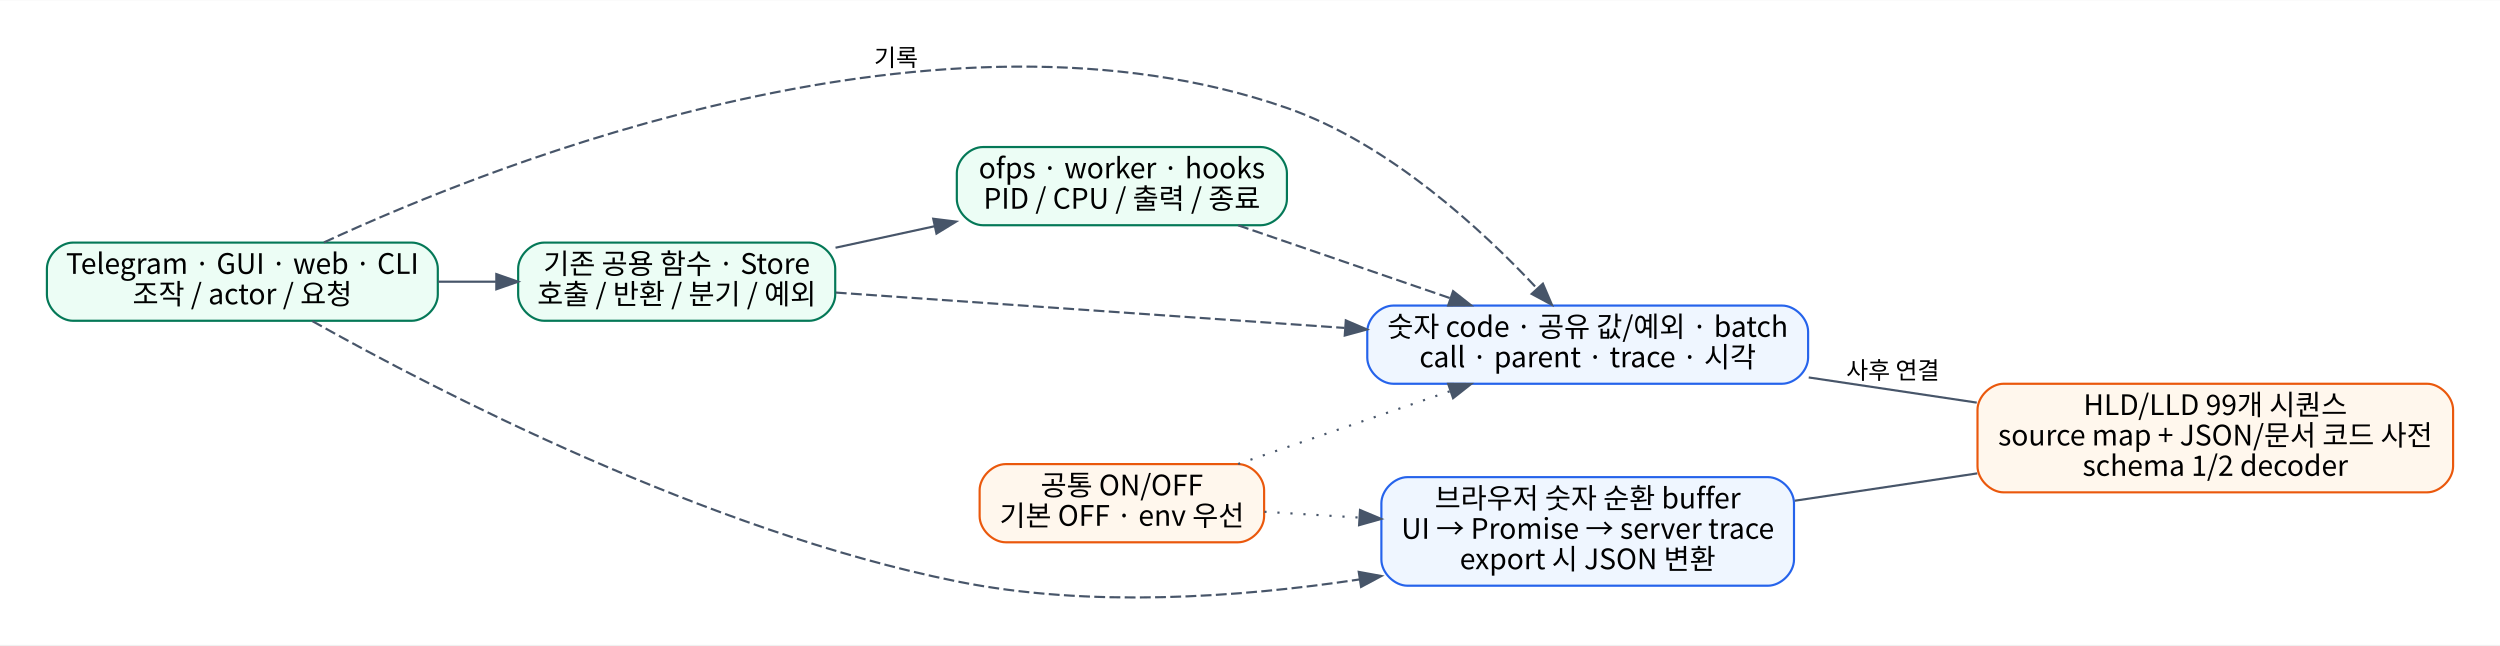
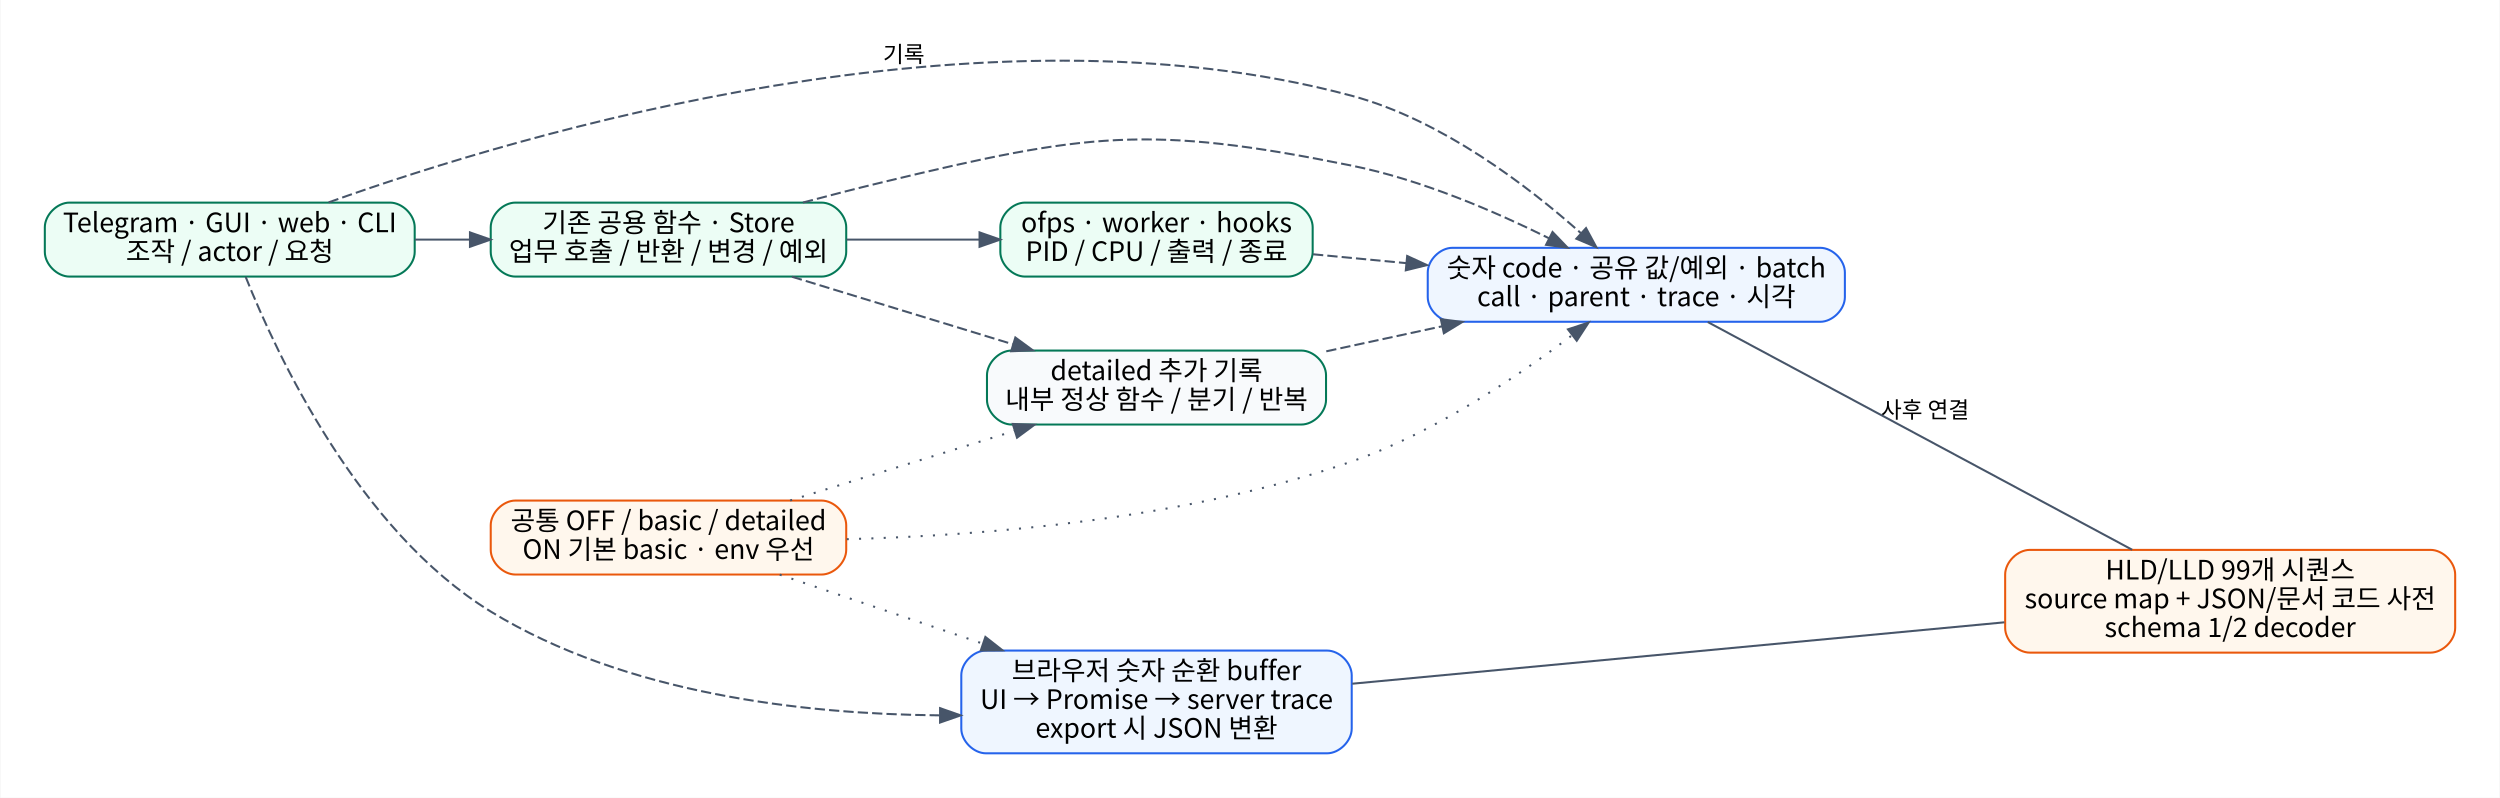
- <svg xmlns="http://www.w3.org/2000/svg" width="1151pt" height="297pt" viewBox="0.00 0.00 1151.20 296.83">
-   <g id="graph0" class="graph" transform="scale(1 1) rotate(0) translate(21.6 275.23)">
-     <polygon fill="white" stroke="transparent" points="-21.6,21.6 -21.6,-275.23 1129.6,-275.23 1129.6,21.6 -21.6,21.6" />
+ <svg xmlns="http://www.w3.org/2000/svg" width="1216pt" height="388pt" viewBox="0.00 0.00 1216.20 388.20">
+   <g id="graph0" class="graph" transform="scale(1 1) rotate(0) translate(21.6 366.6)">
+     <polygon fill="white" stroke="transparent" points="-21.6,21.6 -21.6,-366.6 1194.6,-366.6 1194.6,21.6 -21.6,21.6" />
    <g id="node1" class="node">
-       <path fill="#ecfdf5" stroke="#047857" d="M168,-163.63C168,-163.63 12,-163.63 12,-163.63 6,-163.63 0,-157.63 0,-151.63 0,-151.63 0,-139.63 0,-139.63 0,-133.63 6,-127.63 12,-127.63 12,-127.63 168,-127.63 168,-127.63 174,-127.63 180,-133.63 180,-139.63 180,-139.63 180,-151.63 180,-151.63 180,-157.63 174,-163.63 168,-163.63" />
-       <text text-anchor="middle" x="90" y="-149.23" font-family="Noto Sans CJK KR" font-size="13.00">Telegram · GUI · web · CLI</text>
-       <text text-anchor="middle" x="90" y="-135.23" font-family="Noto Sans CJK KR" font-size="13.00">조작 / actor / 요청</text>
+       <path fill="#ecfdf5" stroke="#047857" d="M168,-268C168,-268 12,-268 12,-268 6,-268 0,-262 0,-256 0,-256 0,-244 0,-244 0,-238 6,-232 12,-232 12,-232 168,-232 168,-232 174,-232 180,-238 180,-244 180,-244 180,-256 180,-256 180,-262 174,-268 168,-268" />
+       <text text-anchor="middle" x="90" y="-253.6" font-family="Noto Sans CJK KR" font-size="13.00">Telegram · GUI · web · CLI</text>
+       <text text-anchor="middle" x="90" y="-239.6" font-family="Noto Sans CJK KR" font-size="13.00">조작 / actor / 요청</text>
    </g>
    <g id="node2" class="node">
-       <path fill="#ecfdf5" stroke="#047857" d="M351,-163.63C351,-163.63 229,-163.63 229,-163.63 223,-163.63 217,-157.63 217,-151.63 217,-151.63 217,-139.63 217,-139.63 217,-133.63 223,-127.63 229,-127.63 229,-127.63 351,-127.63 351,-127.63 357,-127.63 363,-133.63 363,-139.63 363,-139.63 363,-151.63 363,-151.63 363,-157.63 357,-163.63 351,-163.63" />
-       <text text-anchor="middle" x="290" y="-149.23" font-family="Noto Sans CJK KR" font-size="13.00">기존 공용 함수 · Store</text>
-       <text text-anchor="middle" x="290" y="-135.23" font-family="Noto Sans CJK KR" font-size="13.00">호출 / 반환 / 분기 / 예외</text>
+       <path fill="#ecfdf5" stroke="#047857" d="M378,-268C378,-268 229,-268 229,-268 223,-268 217,-262 217,-256 217,-256 217,-244 217,-244 217,-238 223,-232 229,-232 229,-232 378,-232 378,-232 384,-232 390,-238 390,-244 390,-244 390,-256 390,-256 390,-262 384,-268 378,-268" />
+       <text text-anchor="middle" x="303.5" y="-253.6" font-family="Noto Sans CJK KR" font-size="13.00">기존 공용 함수 · Store</text>
+       <text text-anchor="middle" x="303.5" y="-239.6" font-family="Noto Sans CJK KR" font-size="13.00">업무 호출 / 반환 / 변경 / 예외</text>
    </g>
    <g id="edge1" class="edge">
-       <path fill="none" stroke="#475569" d="M180.15,-145.63C189.01,-145.63 197.97,-145.63 206.74,-145.63" />
-       <polygon fill="#475569" stroke="#475569" points="206.95,-149.13 216.95,-145.63 206.95,-142.13 206.95,-149.13" />
+       <path fill="none" stroke="#475569" d="M180.08,-250C188.94,-250 197.96,-250 206.88,-250" />
+       <polygon fill="#475569" stroke="#475569" points="206.9,-253.5 216.9,-250 206.9,-246.5 206.9,-253.5" />
    </g>
    <g id="node4" class="node">
-       <path fill="#eff6ff" stroke="#2563eb" d="M799,-134.63C799,-134.63 620,-134.63 620,-134.63 614,-134.63 608,-128.63 608,-122.63 608,-122.63 608,-110.63 608,-110.63 608,-104.63 614,-98.63 620,-98.63 620,-98.63 799,-98.63 799,-98.63 805,-98.63 811,-104.63 811,-110.63 811,-110.63 811,-122.63 811,-122.63 811,-128.63 805,-134.63 799,-134.63" />
-       <text text-anchor="middle" x="709.5" y="-120.23" font-family="Noto Sans CJK KR" font-size="13.00">숫자 code · 공유 값/예외 · batch</text>
-       <text text-anchor="middle" x="709.5" y="-106.23" font-family="Noto Sans CJK KR" font-size="13.00">call · parent · trace · 시각</text>
+       <path fill="#eff6ff" stroke="#2563eb" d="M864,-246C864,-246 685,-246 685,-246 679,-246 673,-240 673,-234 673,-234 673,-222 673,-222 673,-216 679,-210 685,-210 685,-210 864,-210 864,-210 870,-210 876,-216 876,-222 876,-222 876,-234 876,-234 876,-240 870,-246 864,-246" />
+       <text text-anchor="middle" x="774.5" y="-231.6" font-family="Noto Sans CJK KR" font-size="13.00">숫자 code · 공유 값/예외 · batch</text>
+       <text text-anchor="middle" x="774.5" y="-217.6" font-family="Noto Sans CJK KR" font-size="13.00">call · parent · trace · 시각</text>
    </g>
    <g id="edge3" class="edge">
-       <path fill="none" stroke="#475569" stroke-dasharray="5,2" d="M127.56,-163.71C209.24,-201.52 411.83,-281.07 571,-225.63 618.13,-209.22 661.25,-169.17 686.19,-142.47" />
-       <polygon fill="#475569" stroke="#475569" points="688.87,-144.72 693.03,-134.98 683.7,-140 688.87,-144.72" />
-       <text text-anchor="middle" x="391" y="-244.83" font-family="Noto Sans CJK KR" font-size="11.00">기록</text>
+       <path fill="none" stroke="#475569" stroke-dasharray="5,2" d="M138.12,-268.12C233.6,-302.21 456.12,-368.32 636,-320 679.74,-308.25 721.77,-276.07 747.59,-253.09" />
+       <polygon fill="#475569" stroke="#475569" points="750.03,-255.6 755.07,-246.28 745.32,-250.42 750.03,-255.6" />
+       <text text-anchor="middle" x="418" y="-336.2" font-family="Noto Sans CJK KR" font-size="11.00">기록</text>
    </g>
    <g id="node5" class="node">
-       <path fill="#eff6ff" stroke="#2563eb" d="M792.5,-55.63C792.5,-55.63 626.5,-55.63 626.5,-55.63 620.5,-55.63 614.5,-49.63 614.5,-43.63 614.5,-43.63 614.5,-17.63 614.5,-17.63 614.5,-11.63 620.5,-5.63 626.5,-5.63 626.5,-5.63 792.5,-5.63 792.5,-5.63 798.5,-5.63 804.5,-11.63 804.5,-17.63 804.5,-17.63 804.5,-43.63 804.5,-43.63 804.5,-49.63 798.5,-55.63 792.5,-55.63" />
-       <text text-anchor="middle" x="709.5" y="-41.23" font-family="Noto Sans CJK KR" font-size="13.00">브라우저 숫자 순환 buffer</text>
-       <text text-anchor="middle" x="709.5" y="-27.23" font-family="Noto Sans CJK KR" font-size="13.00">UI → Promise → server trace</text>
-       <text text-anchor="middle" x="709.5" y="-13.23" font-family="Noto Sans CJK KR" font-size="13.00">export 시 JSON 변환</text>
+       <path fill="#eff6ff" stroke="#2563eb" d="M624,-50C624,-50 458,-50 458,-50 452,-50 446,-44 446,-38 446,-38 446,-12 446,-12 446,-6 452,0 458,0 458,0 624,0 624,0 630,0 636,-6 636,-12 636,-12 636,-38 636,-38 636,-44 630,-50 624,-50" />
+       <text text-anchor="middle" x="541" y="-35.6" font-family="Noto Sans CJK KR" font-size="13.00">브라우저 숫자 순환 buffer</text>
+       <text text-anchor="middle" x="541" y="-21.6" font-family="Noto Sans CJK KR" font-size="13.00">UI → Promise → server trace</text>
+       <text text-anchor="middle" x="541" y="-7.6" font-family="Noto Sans CJK KR" font-size="13.00">export 시 JSON 변환</text>
    </g>
    <g id="edge6" class="edge">
-       <path fill="none" stroke="#475569" stroke-dasharray="5,2" d="M122.22,-127.48C179,-95.62 303.94,-30.85 419,-7.63 479.72,4.62 548.83,-0.19 604.3,-8.5" />
-       <polygon fill="#475569" stroke="#475569" points="604.07,-12 614.49,-10.09 605.15,-5.09 604.07,-12" />
+       <path fill="none" stroke="#475569" stroke-dasharray="5,2" d="M97.74,-231.86C112.73,-194.33 152.66,-108.36 217,-69 282.21,-29.11 368.52,-19.06 435.51,-18.47" />
+       <polygon fill="#475569" stroke="#475569" points="435.68,-21.97 445.67,-18.46 435.67,-14.97 435.68,-21.97" />
    </g>
    <g id="node3" class="node">
-       <path fill="#ecfdf5" stroke="#047857" d="M559,-207.63C559,-207.63 431,-207.63 431,-207.63 425,-207.63 419,-201.63 419,-195.63 419,-195.63 419,-183.63 419,-183.63 419,-177.63 425,-171.63 431,-171.63 431,-171.63 559,-171.63 559,-171.63 565,-171.63 571,-177.63 571,-183.63 571,-183.63 571,-195.63 571,-195.63 571,-201.63 565,-207.63 559,-207.63" />
-       <text text-anchor="middle" x="495" y="-193.23" font-family="Noto Sans CJK KR" font-size="13.00">ofps · worker · hooks</text>
-       <text text-anchor="middle" x="495" y="-179.23" font-family="Noto Sans CJK KR" font-size="13.00">PID / CPU / 출력 / 종료</text>
+       <path fill="#ecfdf5" stroke="#047857" d="M605,-268C605,-268 477,-268 477,-268 471,-268 465,-262 465,-256 465,-256 465,-244 465,-244 465,-238 471,-232 477,-232 477,-232 605,-232 605,-232 611,-232 617,-238 617,-244 617,-244 617,-256 617,-256 617,-262 611,-268 605,-268" />
+       <text text-anchor="middle" x="541" y="-253.6" font-family="Noto Sans CJK KR" font-size="13.00">ofps · worker · hooks</text>
+       <text text-anchor="middle" x="541" y="-239.6" font-family="Noto Sans CJK KR" font-size="13.00">PID / CPU / 출력 / 종료</text>
    </g>
    <g id="edge2" class="edge">
-       <path fill="none" stroke="#475569" d="M363.14,-161.27C377.91,-164.47 393.59,-167.87 408.77,-171.16" />
-       <polygon fill="#475569" stroke="#475569" points="408.14,-174.61 418.66,-173.3 409.63,-167.77 408.14,-174.61" />
+       <path fill="none" stroke="#475569" d="M390.19,-250C411.21,-250 433.71,-250 454.71,-250" />
+       <polygon fill="#475569" stroke="#475569" points="454.89,-253.5 464.89,-250 454.89,-246.5 454.89,-253.5" />
    </g>
    <g id="edge4" class="edge">
-       <path fill="none" stroke="#475569" stroke-dasharray="5,2" d="M363.25,-140.62C427.78,-136.13 523.3,-129.5 597.52,-124.34" />
-       <polygon fill="#475569" stroke="#475569" points="598.11,-127.81 607.84,-123.63 597.63,-120.83 598.11,-127.81" />
+       <path fill="none" stroke="#475569" stroke-dasharray="5,2" d="M368.95,-268.04C381.85,-271.48 395.33,-274.96 408,-278 506.59,-301.69 536.62,-306.1 636,-286 669.73,-279.18 705.48,-263.82 732.07,-250.62" />
+       <polygon fill="#475569" stroke="#475569" points="733.73,-253.7 741.07,-246.06 730.57,-247.45 733.73,-253.7" />
+     </g>
+     <g id="node8" class="node">
+       <path fill="#f8fafc" stroke="#047857" d="M611.5,-196C611.5,-196 470.5,-196 470.5,-196 464.5,-196 458.5,-190 458.5,-184 458.5,-184 458.5,-172 458.5,-172 458.5,-166 464.5,-160 470.5,-160 470.5,-160 611.5,-160 611.5,-160 617.5,-160 623.5,-166 623.5,-172 623.5,-172 623.5,-184 623.5,-184 623.5,-190 617.5,-196 611.5,-196" />
+       <text text-anchor="middle" x="541" y="-181.6" font-family="Noto Sans CJK KR" font-size="13.00">detailed 추가 기록</text>
+       <text text-anchor="middle" x="541" y="-167.6" font-family="Noto Sans CJK KR" font-size="13.00">내부 정상 함수 / 분기 / 반복</text>
+     </g>
+     <g id="edge9" class="edge">
+       <path fill="none" stroke="#475569" stroke-dasharray="5,2" d="M363.62,-231.92C396.24,-221.95 436.91,-209.52 470.97,-199.1" />
+       <polygon fill="#475569" stroke="#475569" points="472.31,-202.35 480.85,-196.08 470.27,-195.66 472.31,-202.35" />
    </g>
    <g id="edge5" class="edge">
-       <path fill="none" stroke="#475569" stroke-dasharray="5,2" d="M548.53,-171.59C578.03,-161.46 615.03,-148.75 646.01,-138.1" />
-       <polygon fill="#475569" stroke="#475569" points="647.52,-141.28 655.84,-134.72 645.25,-134.66 647.52,-141.28" />
+       <path fill="none" stroke="#475569" stroke-dasharray="5,2" d="M617.16,-242.86C631.67,-241.48 647.16,-240.01 662.54,-238.55" />
+       <polygon fill="#475569" stroke="#475569" points="662.99,-242.02 672.61,-237.59 662.32,-235.05 662.99,-242.02" />
    </g>
    <g id="node6" class="node">
-       <path fill="#fff7ed" stroke="#ea580c" d="M1096,-98.63C1096,-98.63 901,-98.63 901,-98.63 895,-98.63 889,-92.63 889,-86.63 889,-86.63 889,-60.63 889,-60.63 889,-54.63 895,-48.63 901,-48.63 901,-48.63 1096,-48.63 1096,-48.63 1102,-48.63 1108,-54.63 1108,-60.63 1108,-60.63 1108,-86.63 1108,-86.63 1108,-92.63 1102,-98.63 1096,-98.63" />
-       <text text-anchor="middle" x="998.5" y="-84.23" font-family="Noto Sans CJK KR" font-size="13.00">HLD/LLD 99개 시퀀스</text>
-       <text text-anchor="middle" x="998.5" y="-70.23" font-family="Noto Sans CJK KR" font-size="13.00">source map + JSON/문서 코드 사전</text>
-       <text text-anchor="middle" x="998.5" y="-56.23" font-family="Noto Sans CJK KR" font-size="13.00">schema 1/2 decoder</text>
+       <path fill="#fff7ed" stroke="#ea580c" d="M1161,-99C1161,-99 966,-99 966,-99 960,-99 954,-93 954,-87 954,-87 954,-61 954,-61 954,-55 960,-49 966,-49 966,-49 1161,-49 1161,-49 1167,-49 1173,-55 1173,-61 1173,-61 1173,-87 1173,-87 1173,-93 1167,-99 1161,-99" />
+       <text text-anchor="middle" x="1063.5" y="-84.6" font-family="Noto Sans CJK KR" font-size="13.00">HLD/LLD 99개 시퀀스</text>
+       <text text-anchor="middle" x="1063.5" y="-70.6" font-family="Noto Sans CJK KR" font-size="13.00">source map + JSON/문서 코드 사전</text>
+       <text text-anchor="middle" x="1063.5" y="-56.6" font-family="Noto Sans CJK KR" font-size="13.00">schema 1/2 decoder</text>
    </g>
    <g id="edge7" class="edge">
-       <path fill="none" stroke="#475569" d="M811.28,-101.53C836.32,-97.78 863.26,-93.75 888.66,-89.94" />
-       <text text-anchor="middle" x="850" y="-100.83" font-family="Noto Sans CJK KR" font-size="11.00">사후 연결</text>
+       <path fill="none" stroke="#475569" d="M809.27,-209.88C860.46,-182.41 957.88,-130.14 1015.82,-99.05" />
+       <text text-anchor="middle" x="915" y="-163.2" font-family="Noto Sans CJK KR" font-size="11.00">사후 연결</text>
    </g>
    <g id="edge8" class="edge">
-       <path fill="none" stroke="#475569" d="M804.87,-44.77C831.75,-48.8 861.24,-53.22 888.89,-57.36" />
+       <path fill="none" stroke="#475569" d="M636.26,-33.87C725.61,-42.29 859.76,-54.91 953.64,-63.75" />
    </g>
    <g id="node7" class="node">
-       <path fill="#fff7ed" stroke="#ea580c" d="M548.5,-61.63C548.5,-61.63 441.5,-61.63 441.5,-61.63 435.5,-61.63 429.5,-55.63 429.5,-49.63 429.5,-49.63 429.5,-37.63 429.5,-37.63 429.5,-31.63 435.5,-25.63 441.5,-25.63 441.5,-25.63 548.5,-25.63 548.5,-25.63 554.5,-25.63 560.5,-31.63 560.5,-37.63 560.5,-37.63 560.5,-49.63 560.5,-49.63 560.5,-55.63 554.5,-61.63 548.5,-61.63" />
-       <text text-anchor="middle" x="495" y="-47.23" font-family="Noto Sans CJK KR" font-size="13.00">공통 ON/OFF</text>
-       <text text-anchor="middle" x="495" y="-33.23" font-family="Noto Sans CJK KR" font-size="13.00">기본 OFF · env 우선</text>
+       <path fill="#fff7ed" stroke="#ea580c" d="M378,-123C378,-123 229,-123 229,-123 223,-123 217,-117 217,-111 217,-111 217,-99 217,-99 217,-93 223,-87 229,-87 229,-87 378,-87 378,-87 384,-87 390,-93 390,-99 390,-99 390,-111 390,-111 390,-117 384,-123 378,-123" />
+       <text text-anchor="middle" x="303.5" y="-108.6" font-family="Noto Sans CJK KR" font-size="13.00">공통 OFF / basic / detailed</text>
+       <text text-anchor="middle" x="303.5" y="-94.6" font-family="Noto Sans CJK KR" font-size="13.00">ON 기본 basic · env 우선</text>
    </g>
-     <g id="edge9" class="edge">
-       <path fill="none" stroke="#475569" stroke-dasharray="1,5" d="M548.53,-61.68C578.03,-71.81 615.03,-84.52 646.01,-95.17" />
-       <polygon fill="#475569" stroke="#475569" points="645.25,-98.6 655.84,-98.54 647.52,-91.98 645.25,-98.6" />
+     <g id="edge12" class="edge">
+       <path fill="none" stroke="#475569" stroke-dasharray="1,5" d="M390.24,-104.2C458.57,-105.99 555.74,-114.06 636,-142 676.07,-155.95 716.61,-183.28 743.18,-203.4" />
+       <polygon fill="#475569" stroke="#475569" points="741.24,-206.32 751.3,-209.65 745.51,-200.78 741.24,-206.32" />
+     </g>
+     <g id="edge13" class="edge">
+       <path fill="none" stroke="#475569" stroke-dasharray="1,5" d="M357.64,-86.95C386.78,-77.05 423.57,-64.55 456.46,-53.38" />
+       <polygon fill="#475569" stroke="#475569" points="457.73,-56.64 466.07,-50.11 455.48,-50.02 457.73,-56.64" />
+     </g>
+     <g id="edge11" class="edge">
+       <path fill="none" stroke="#475569" stroke-dasharray="1,5" d="M362.71,-123.04C395.83,-133.31 437.48,-146.22 472.08,-156.95" />
+       <polygon fill="#475569" stroke="#475569" points="471.05,-160.29 481.64,-159.91 473.12,-153.61 471.05,-160.29" />
    </g>
    <g id="edge10" class="edge">
-       <path fill="none" stroke="#475569" stroke-dasharray="1,5" d="M560.62,-39.68C574.41,-38.84 589.31,-37.93 604.17,-37.02" />
-       <polygon fill="#475569" stroke="#475569" points="604.66,-40.49 614.43,-36.39 604.23,-33.51 604.66,-40.49" />
+       <path fill="none" stroke="#475569" stroke-dasharray="5,2" d="M623.62,-195.63C641.83,-199.56 661.27,-203.76 679.92,-207.79" />
+       <polygon fill="#475569" stroke="#475569" points="679.37,-211.25 689.88,-209.94 680.85,-204.41 679.37,-211.25" />
    </g>
  </g>
</svg>
